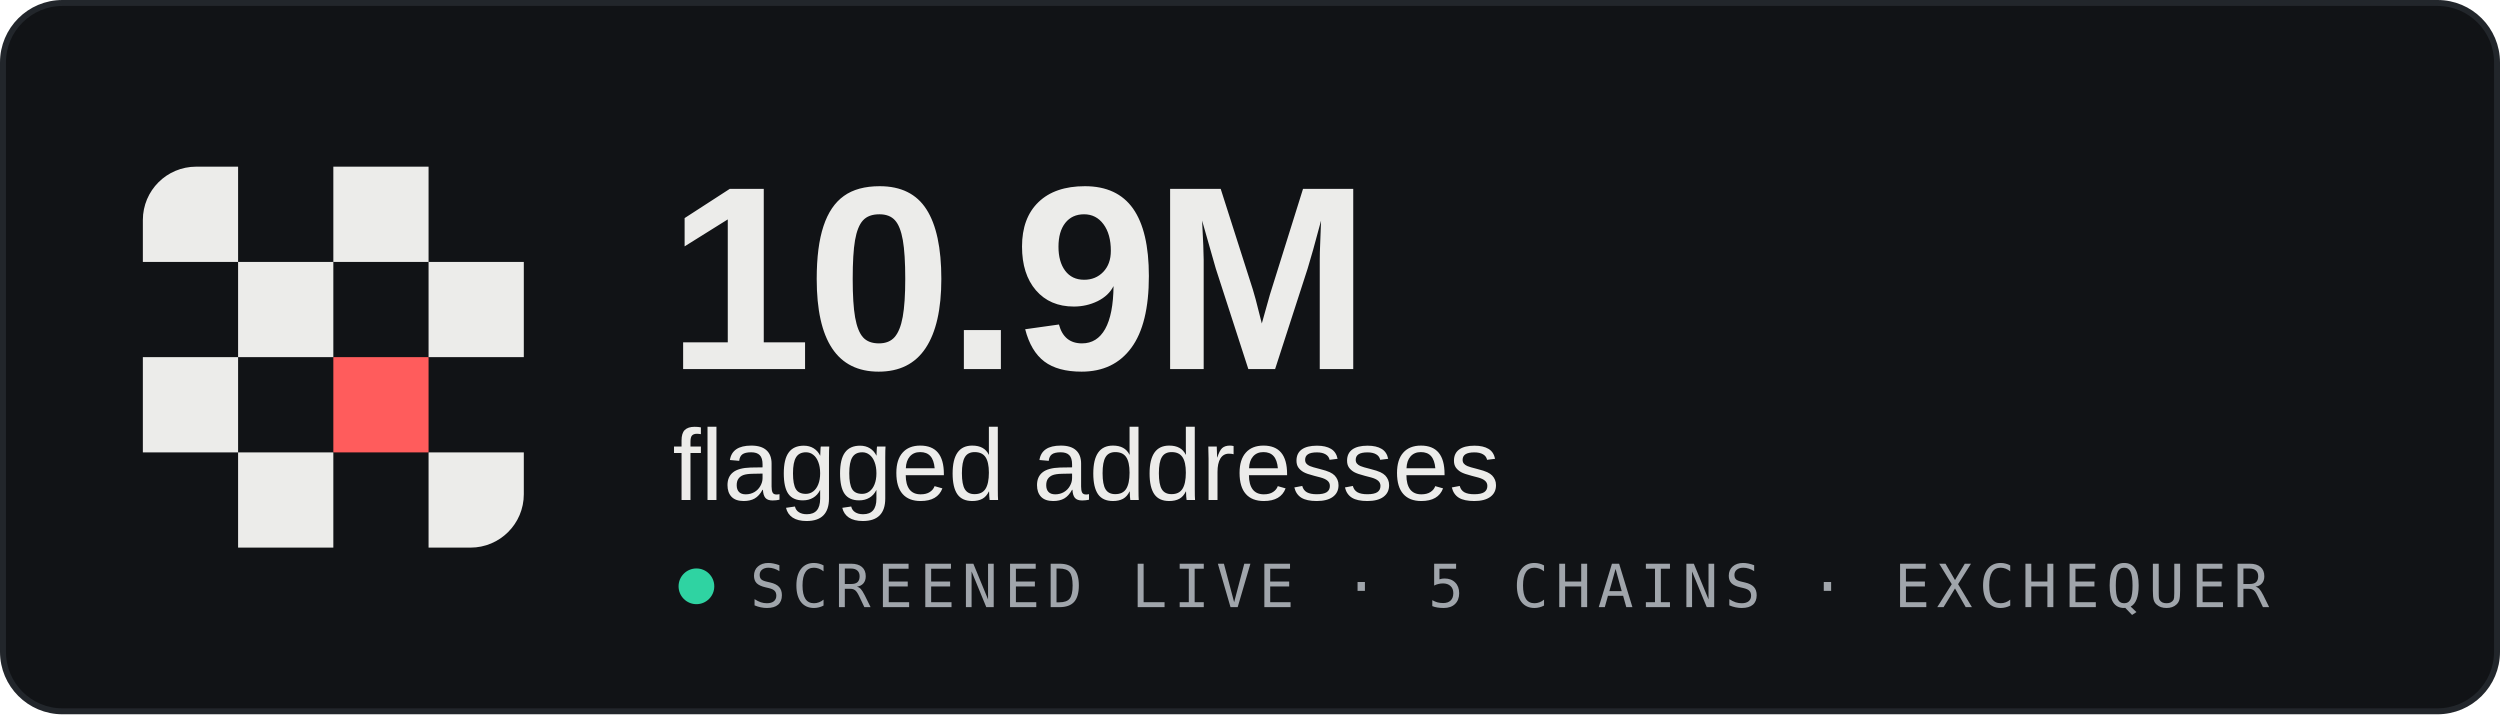
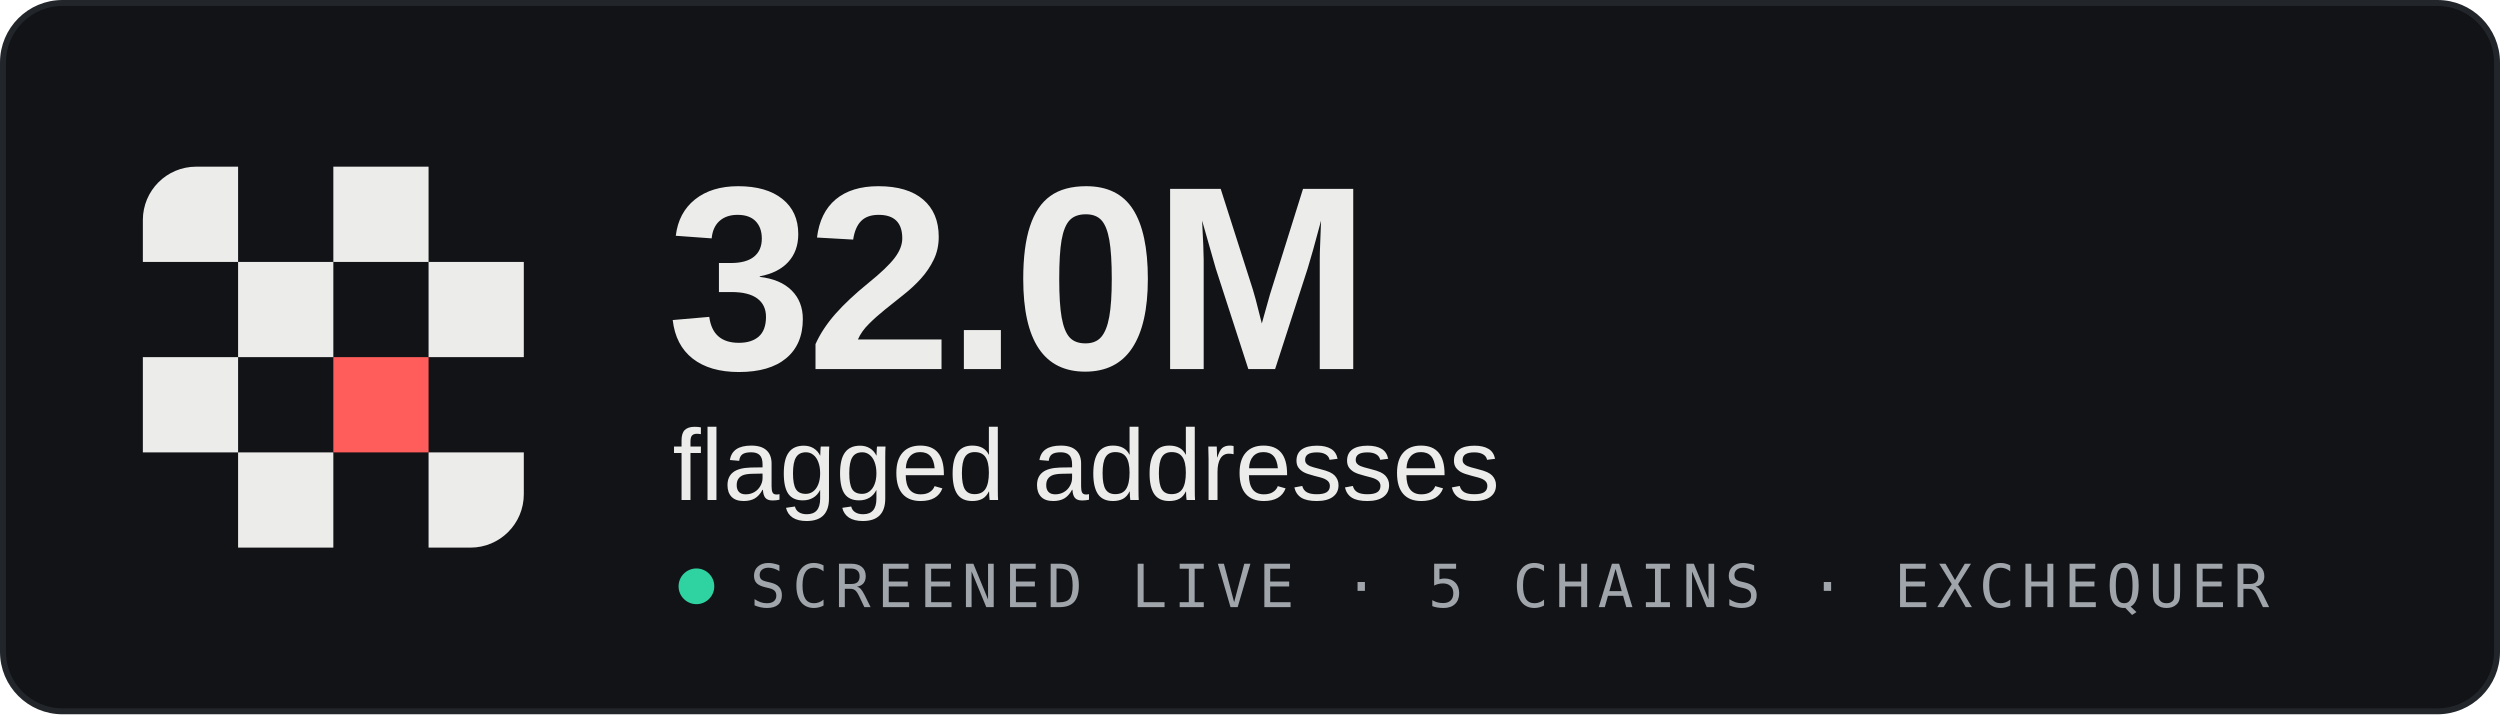
- <svg xmlns="http://www.w3.org/2000/svg" width="420" height="120" viewBox="0 0 420 120" role="img" aria-label="10.9M flagged addresses, screened live across 5 chains by Exchequer">
+ <svg xmlns="http://www.w3.org/2000/svg" width="420" height="120" viewBox="0 0 420 120" role="img" aria-label="32.0M flagged addresses, screened live across 5 chains by Exchequer">
  <rect x="0.5" y="0.5" width="419" height="119" rx="10" fill="#111316" stroke="#22262b" />
  <clipPath id="m">
    <rect x="24" y="28" width="64" height="64" rx="8.96" />
  </clipPath>
  <g clip-path="url(#m)">
    <rect x="24" y="28" width="16" height="16" fill="#ececea" />
    <rect x="56" y="28" width="16" height="16" fill="#ececea" />
    <rect x="40" y="44" width="16" height="16" fill="#ececea" />
    <rect x="72" y="44" width="16" height="16" fill="#ececea" />
    <rect x="24" y="60" width="16" height="16" fill="#ececea" />
    <rect x="56" y="60" width="16" height="16" fill="#ff5c5c" />
    <rect x="40" y="76" width="16" height="16" fill="#ececea" />
    <rect x="72" y="76" width="16" height="16" fill="#ececea" />
  </g>
-   <text x="112" y="62" font-family="-apple-system, BlinkMacSystemFont, 'Segoe UI', 'Helvetica Neue', Arial, sans-serif" font-size="44" font-weight="700" fill="#ececea" letter-spacing="-1">10.9M</text>
+   <text x="112" y="62" font-family="-apple-system, BlinkMacSystemFont, 'Segoe UI', 'Helvetica Neue', Arial, sans-serif" font-size="44" font-weight="700" fill="#ececea" letter-spacing="-1">32.0M</text>
  <text x="113" y="84" font-family="-apple-system, BlinkMacSystemFont, 'Segoe UI', 'Helvetica Neue', Arial, sans-serif" font-size="17" font-weight="500" fill="#ececea">flagged addresses</text>
  <circle cx="117" cy="98.5" r="3" fill="#2fd3a2" />
  <text x="126" y="102" font-family="ui-monospace, SFMono-Regular, Menlo, Consolas, monospace" font-size="10" font-weight="500" fill="#a0a5ab" letter-spacing="1.1">SCREENED LIVE · 5 CHAINS · EXCHEQUER</text>
</svg>
